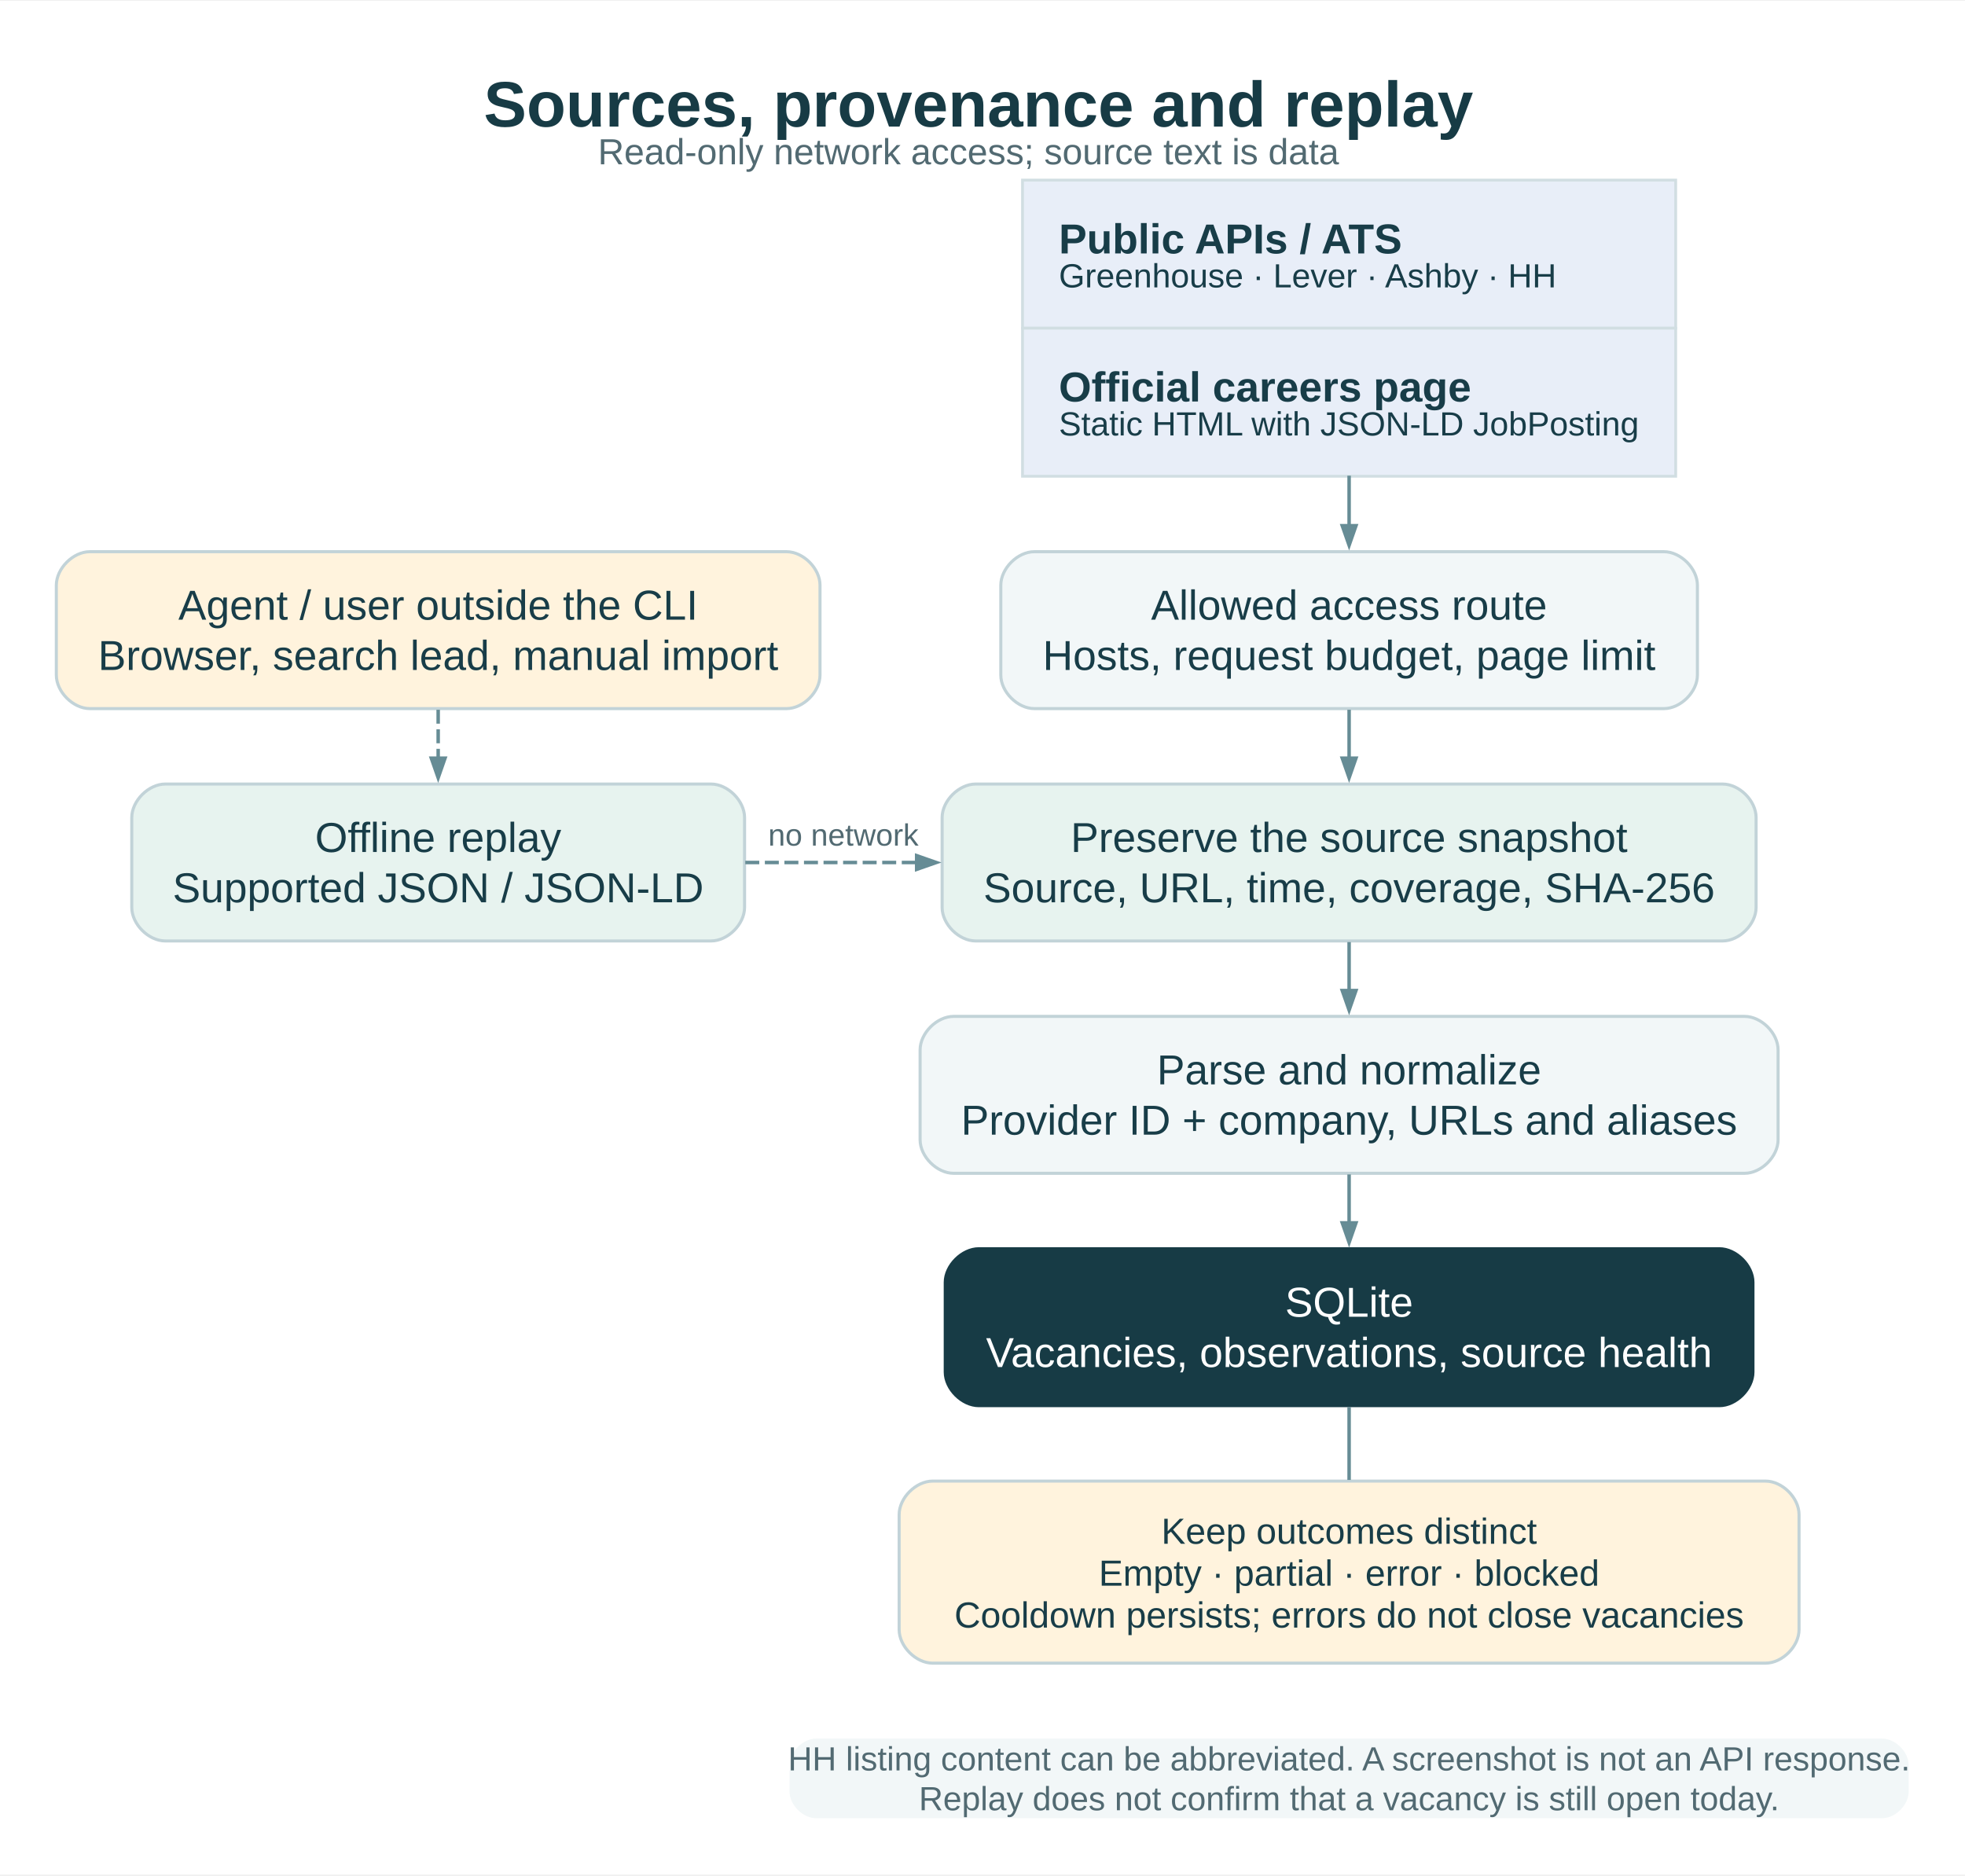
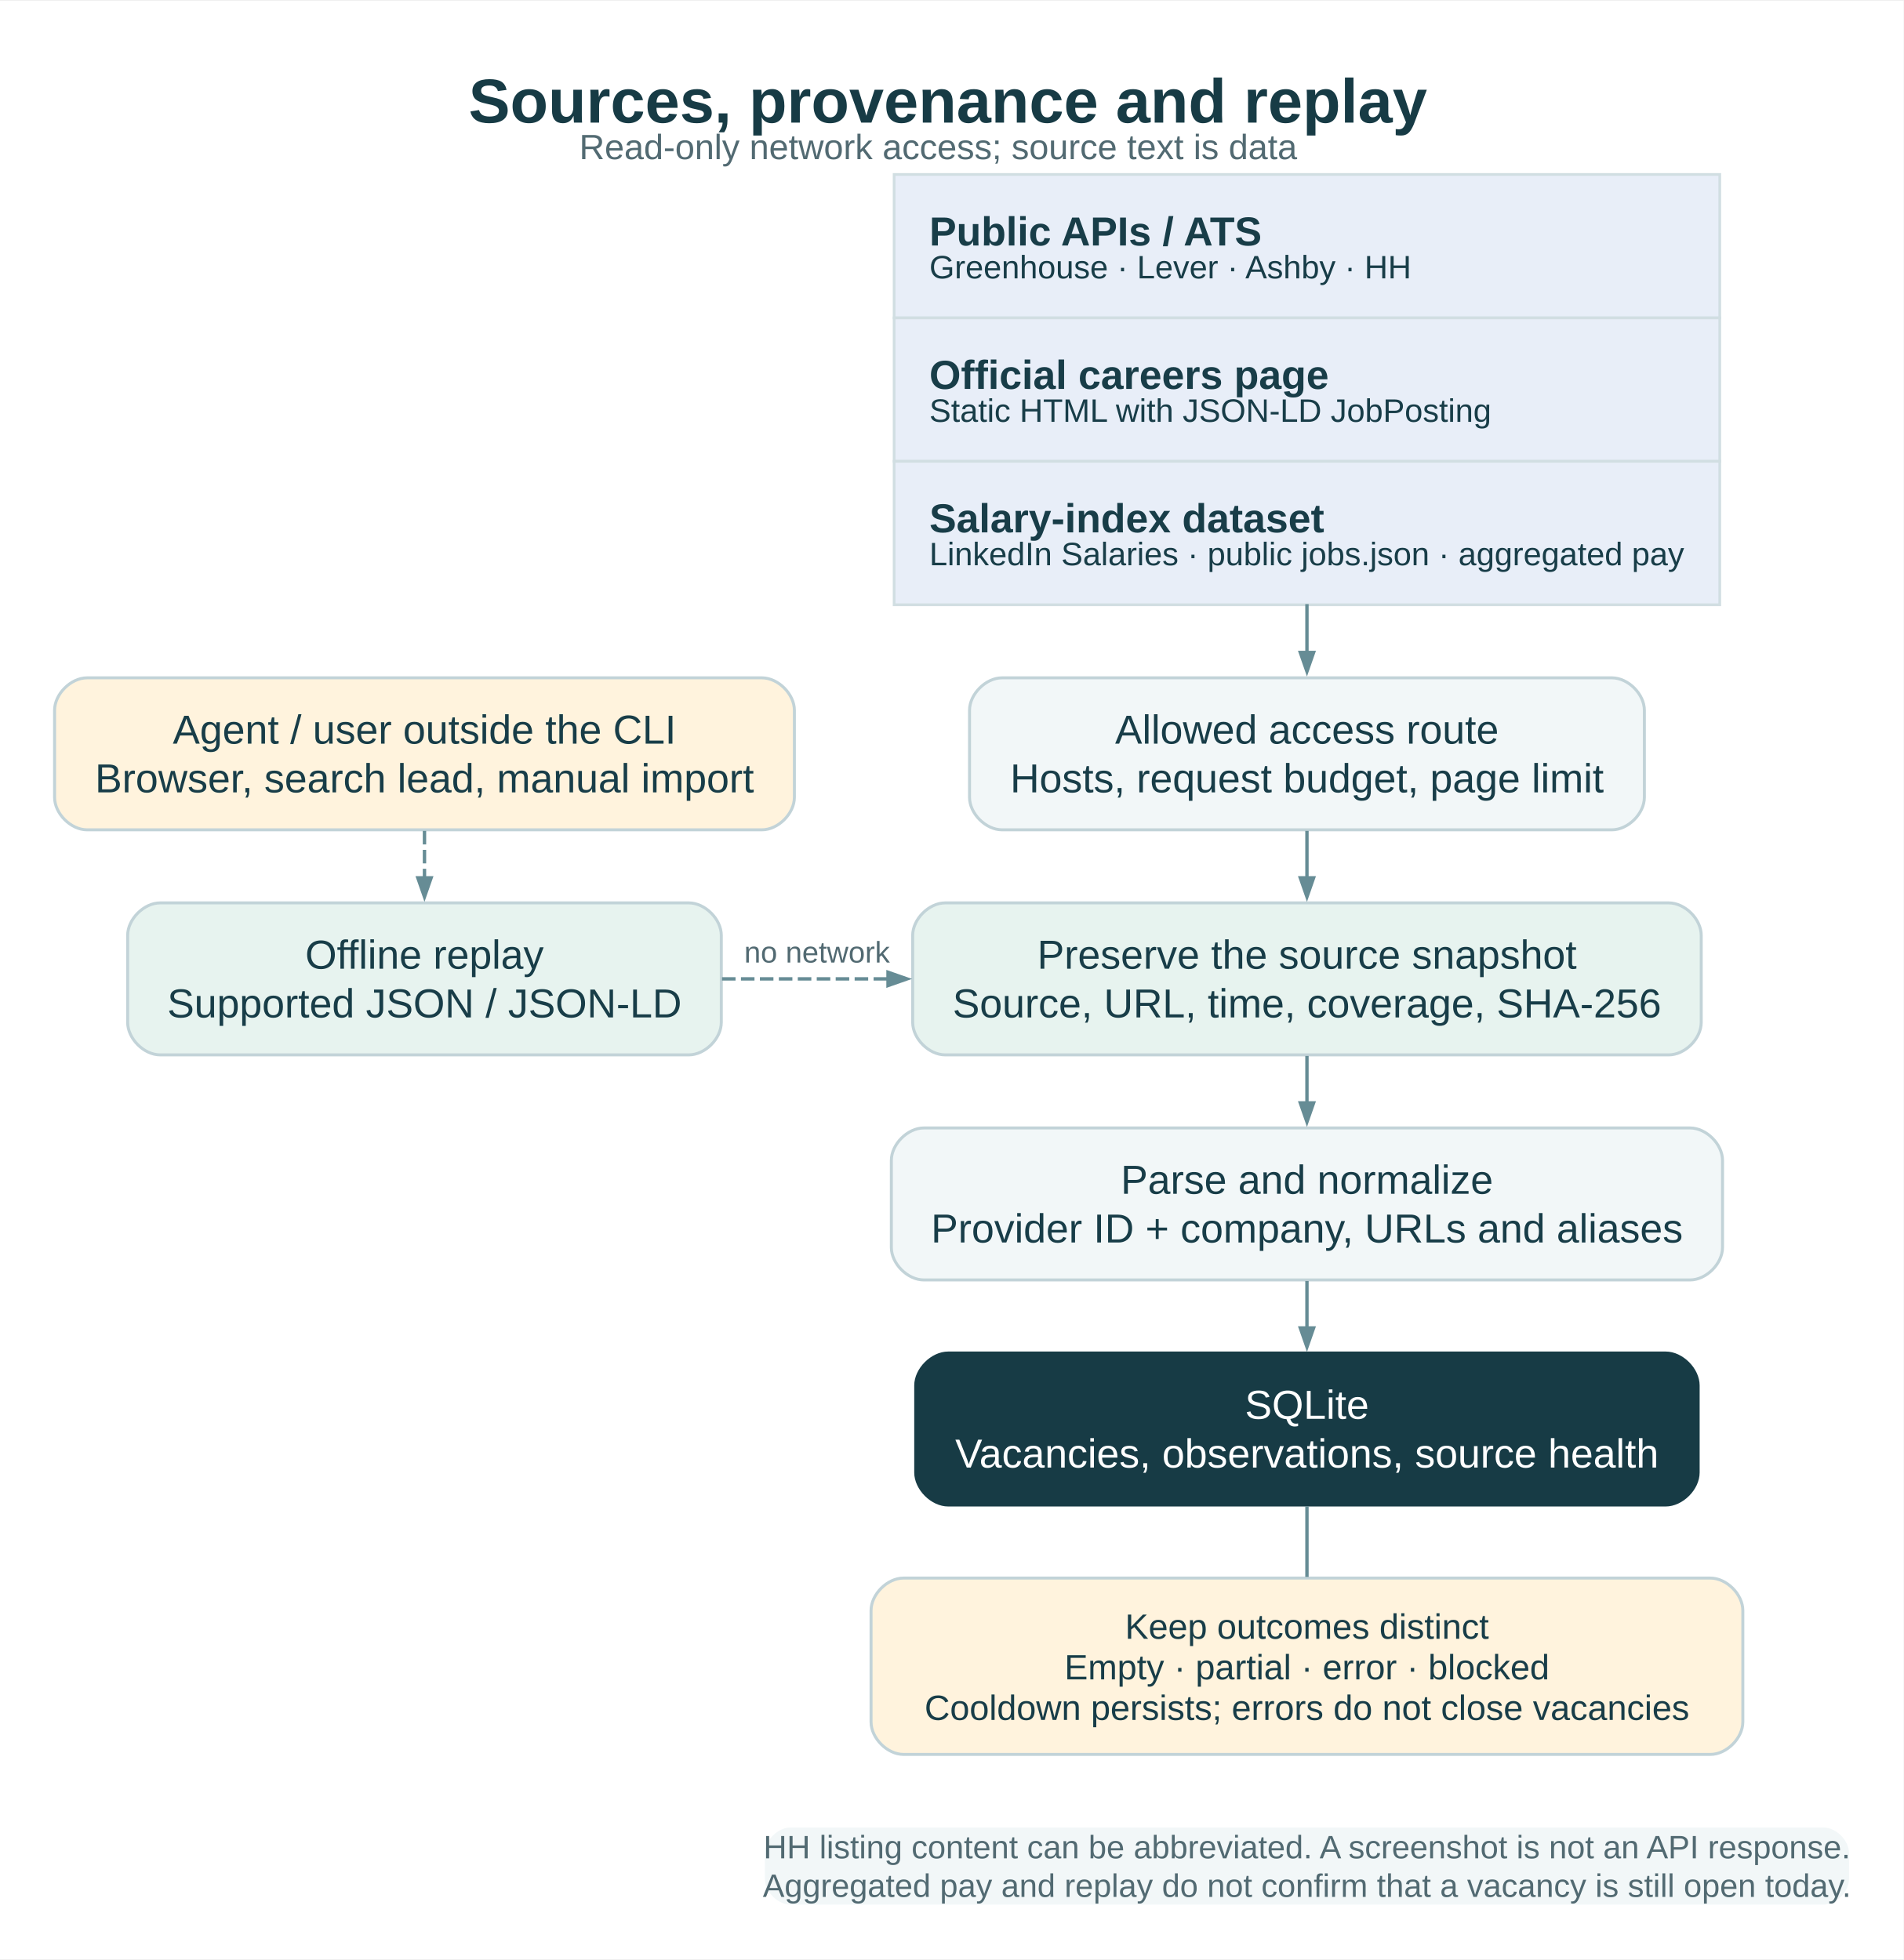
- <svg xmlns="http://www.w3.org/2000/svg" width="703px" height="671px" viewBox="0.00 0.00 703.22 670.62" role="img" preserveAspectRatio="xMidYMid meet">
-   <g id="graph0" class="graph" transform="scale(1 1) rotate(0) translate(20.16 650.46)">
-     <polygon fill="#ffffff" stroke="none" points="-20.16,20.16 -20.16,-650.46 683.06,-650.46 683.06,20.16 -20.16,20.16" />
-     <text text-anchor="start" x="152.95" y="-605.45" font-family="Arial" font-weight="bold" font-size="23.00" fill="#173b45">Sources, provenance and replay</text>
-     <text text-anchor="start" x="193.82" y="-591.95" font-family="Arial" font-size="13.00" fill="#526a72">Read-only network access; source text is data</text>
+ <svg xmlns="http://www.w3.org/2000/svg" width="703px" height="724px" viewBox="0.00 0.00 703.22 723.62" role="img" preserveAspectRatio="xMidYMid meet">
+   <g id="graph0" class="graph" transform="scale(1 1) rotate(0) translate(20.16 703.46)">
+     <polygon fill="#ffffff" stroke="none" points="-20.16,20.16 -20.16,-703.46 683.06,-703.46 683.06,20.16 -20.16,20.16" />
+     <text text-anchor="start" x="152.95" y="-658.45" font-family="Arial" font-weight="bold" font-size="23.00" fill="#173b45">Sources, provenance and replay</text>
+     <text text-anchor="start" x="193.82" y="-644.95" font-family="Arial" font-size="13.00" fill="#526a72">Read-only network access; source text is data</text>
    <g id="node1" class="node">
-       <path fill="#f2f7f8" stroke="none" stroke-width="1.1" d="M567.52,-586.3C567.52,-586.3 357.77,-586.3 357.77,-586.3 351.77,-586.3 345.77,-580.3 345.77,-574.3 345.77,-574.3 345.77,-492.3 345.77,-492.3 345.77,-486.3 351.77,-480.3 357.77,-480.3 357.77,-480.3 567.52,-480.3 567.52,-480.3 573.52,-480.3 579.52,-486.3 579.52,-492.3 579.52,-492.3 579.52,-574.3 579.52,-574.3 579.52,-580.3 573.52,-586.3 567.52,-586.3" />
-       <polygon fill="#e8eef8" stroke="none" points="345.77,-533.3 345.77,-586.3 579.52,-586.3 579.52,-533.3 345.77,-533.3" />
-       <polygon fill="none" stroke="#d1dee2" points="345.77,-533.3 345.77,-586.3 579.52,-586.3 579.52,-533.3 345.77,-533.3" />
-       <text text-anchor="start" x="358.77" y="-560.05" font-family="Arial" font-weight="bold" font-size="15.00" fill="#183d48">Public APIs / ATS</text>
-       <text text-anchor="start" x="358.77" y="-547.9" font-family="Arial" font-size="12.00" fill="#183d48">Greenhouse · Lever · Ashby · HH</text>
-       <polygon fill="#e8eef8" stroke="none" points="345.77,-480.3 345.77,-533.3 579.52,-533.3 579.52,-480.3 345.77,-480.3" />
-       <polygon fill="none" stroke="#d1dee2" points="345.77,-480.3 345.77,-533.3 579.52,-533.3 579.52,-480.3 345.77,-480.3" />
-       <text text-anchor="start" x="358.77" y="-507.05" font-family="Arial" font-weight="bold" font-size="15.00" fill="#183d48">Official careers page</text>
-       <text text-anchor="start" x="358.77" y="-494.9" font-family="Arial" font-size="12.00" fill="#183d48">Static HTML with JSON-LD JobPosting</text>
+       <path fill="#f2f7f8" stroke="none" stroke-width="1.1" d="M603.15,-639.3C603.15,-639.3 322.15,-639.3 322.15,-639.3 316.15,-639.3 310.15,-633.3 310.15,-627.3 310.15,-627.3 310.15,-492.3 310.15,-492.3 310.15,-486.3 316.15,-480.3 322.15,-480.3 322.15,-480.3 603.15,-480.3 603.15,-480.3 609.15,-480.3 615.15,-486.3 615.15,-492.3 615.15,-492.3 615.15,-627.3 615.15,-627.3 615.15,-633.3 609.15,-639.3 603.15,-639.3" />
+       <polygon fill="#e8eef8" stroke="none" points="310.15,-586.3 310.15,-639.3 615.15,-639.3 615.15,-586.3 310.15,-586.3" />
+       <polygon fill="none" stroke="#d1dee2" points="310.15,-586.3 310.15,-639.3 615.15,-639.3 615.15,-586.3 310.15,-586.3" />
+       <text text-anchor="start" x="323.15" y="-613.05" font-family="Arial" font-weight="bold" font-size="15.00" fill="#183d48">Public APIs / ATS</text>
+       <text text-anchor="start" x="323.15" y="-600.9" font-family="Arial" font-size="12.00" fill="#183d48">Greenhouse · Lever · Ashby · HH</text>
+       <polygon fill="#e8eef8" stroke="none" points="310.15,-533.3 310.15,-586.3 615.15,-586.3 615.15,-533.3 310.15,-533.3" />
+       <polygon fill="none" stroke="#d1dee2" points="310.15,-533.3 310.15,-586.3 615.15,-586.3 615.15,-533.3 310.15,-533.3" />
+       <text text-anchor="start" x="323.15" y="-560.05" font-family="Arial" font-weight="bold" font-size="15.00" fill="#183d48">Official careers page</text>
+       <text text-anchor="start" x="323.15" y="-547.9" font-family="Arial" font-size="12.00" fill="#183d48">Static HTML with JSON-LD JobPosting</text>
+       <polygon fill="#e8eef8" stroke="none" points="310.15,-480.3 310.15,-533.3 615.15,-533.3 615.15,-480.3 310.15,-480.3" />
+       <polygon fill="none" stroke="#d1dee2" points="310.15,-480.3 310.15,-533.3 615.15,-533.3 615.15,-480.3 310.15,-480.3" />
+       <text text-anchor="start" x="323.15" y="-507.05" font-family="Arial" font-weight="bold" font-size="15.00" fill="#183d48">Salary-index dataset</text>
+       <text text-anchor="start" x="323.15" y="-494.9" font-family="Arial" font-size="12.00" fill="#183d48">LinkedIn Salaries · public jobs.json · aggregated pay</text>
    </g>
    <g id="node2" class="node">
      <path fill="#f2f7f8" stroke="#c2d3d8" stroke-width="1.1" d="M575.3,-453.3C575.3,-453.3 350,-453.3 350,-453.3 344,-453.3 338,-447.3 338,-441.3 338,-441.3 338,-409.14 338,-409.14 338,-403.14 344,-397.14 350,-397.14 350,-397.14 575.3,-397.14 575.3,-397.14 581.3,-397.14 587.3,-403.14 587.3,-409.14 587.3,-409.14 587.3,-441.3 587.3,-441.3 587.3,-447.3 581.3,-453.3 575.3,-453.3" />
      <text text-anchor="middle" x="462.65" y="-428.97" font-family="Arial" font-size="15.00" fill="#183d48">Allowed access route</text>
      <text text-anchor="middle" x="462.65" y="-410.97" font-family="Arial" font-size="15.00" fill="#183d48">Hosts, request budget, page limit</text>
    </g>
    <g id="edge1" class="edge">
-       <path fill="none" stroke="#668c95" stroke-width="1.25" d="M462.65,-480.5C462.65,-474.43 462.65,-468.33 462.65,-462.53" />
-       <polygon fill="#668c95" stroke="#668c95" stroke-width="1.25" points="465.1,-462.6 462.65,-455.6 460.2,-462.6 465.1,-462.6" />
+       <path fill="none" stroke="#668c95" stroke-width="1.25" d="M462.65,-480.53C462.65,-474.27 462.65,-468.17 462.65,-462.44" />
+       <polygon fill="#668c95" stroke="#668c95" stroke-width="1.25" points="465.1,-462.68 462.65,-455.68 460.2,-462.68 465.1,-462.68" />
    </g>
    <g id="node3" class="node">
      <path fill="#e7f3ef" stroke="#c2d3d8" stroke-width="1.1" d="M596.3,-370.14C596.3,-370.14 329,-370.14 329,-370.14 323,-370.14 317,-364.14 317,-358.14 317,-358.14 317,-325.98 317,-325.98 317,-319.98 323,-313.98 329,-313.98 329,-313.98 596.3,-313.98 596.3,-313.98 602.3,-313.98 608.3,-319.98 608.3,-325.98 608.3,-325.98 608.3,-358.14 608.3,-358.14 608.3,-364.14 602.3,-370.14 596.3,-370.14" />
      <text text-anchor="middle" x="462.65" y="-345.81" font-family="Arial" font-size="15.00" fill="#183d48">Preserve the source snapshot</text>
      <text text-anchor="middle" x="462.65" y="-327.81" font-family="Arial" font-size="15.00" fill="#183d48">Source, URL, time, coverage, SHA-256</text>
    </g>
    <g id="edge2" class="edge">
      <path fill="none" stroke="#668c95" stroke-width="1.25" d="M462.65,-396.74C462.65,-391.06 462.65,-384.99 462.65,-379.05" />
      <polygon fill="#668c95" stroke="#668c95" stroke-width="1.25" points="465.1,-379.4 462.65,-372.4 460.2,-379.4 465.1,-379.4" />
    </g>
    <g id="node4" class="node">
      <path fill="#f2f7f8" stroke="#c2d3d8" stroke-width="1.1" d="M604.17,-286.98C604.17,-286.98 321.12,-286.98 321.12,-286.98 315.12,-286.98 309.12,-280.98 309.12,-274.98 309.12,-274.98 309.12,-242.82 309.12,-242.82 309.12,-236.82 315.12,-230.82 321.12,-230.82 321.12,-230.82 604.17,-230.82 604.17,-230.82 610.17,-230.82 616.17,-236.82 616.17,-242.82 616.17,-242.82 616.17,-274.98 616.17,-274.98 616.17,-280.98 610.17,-286.98 604.17,-286.98" />
      <text text-anchor="middle" x="462.65" y="-262.65" font-family="Arial" font-size="15.00" fill="#183d48">Parse and normalize</text>
      <text text-anchor="middle" x="462.65" y="-244.65" font-family="Arial" font-size="15.00" fill="#183d48">Provider ID + company, URLs and aliases</text>
    </g>
    <g id="edge3" class="edge">
      <path fill="none" stroke="#668c95" stroke-width="1.25" d="M462.65,-313.58C462.65,-307.9 462.65,-301.83 462.65,-295.89" />
      <polygon fill="#668c95" stroke="#668c95" stroke-width="1.25" points="465.1,-296.24 462.65,-289.24 460.2,-296.24 465.1,-296.24" />
    </g>
    <g id="node5" class="node">
      <path fill="#173b45" stroke="#173b45" stroke-width="1.1" d="M595.17,-203.82C595.17,-203.82 330.12,-203.82 330.12,-203.82 324.12,-203.82 318.12,-197.82 318.12,-191.82 318.12,-191.82 318.12,-159.66 318.12,-159.66 318.12,-153.66 324.12,-147.66 330.12,-147.66 330.12,-147.66 595.17,-147.66 595.17,-147.66 601.17,-147.66 607.17,-153.66 607.17,-159.66 607.17,-159.66 607.17,-191.82 607.17,-191.82 607.17,-197.82 601.17,-203.82 595.17,-203.82" />
      <text text-anchor="middle" x="462.65" y="-179.49" font-family="Arial" font-size="15.00" fill="#ffffff">SQLite</text>
      <text text-anchor="middle" x="462.65" y="-161.49" font-family="Arial" font-size="15.00" fill="#ffffff">Vacancies, observations, source health</text>
    </g>
    <g id="edge4" class="edge">
      <path fill="none" stroke="#668c95" stroke-width="1.25" d="M462.65,-230.42C462.65,-224.74 462.65,-218.67 462.65,-212.73" />
      <polygon fill="#668c95" stroke="#668c95" stroke-width="1.25" points="465.1,-213.08 462.65,-206.08 460.2,-213.08 465.1,-213.08" />
    </g>
    <g id="node8" class="node">
      <path fill="#fff3dd" stroke="#c2d3d8" stroke-width="1.1" d="M611.67,-120.66C611.67,-120.66 313.62,-120.66 313.62,-120.66 307.62,-120.66 301.62,-114.66 301.62,-108.66 301.62,-108.66 301.62,-67.5 301.62,-67.5 301.62,-61.5 307.62,-55.5 313.62,-55.5 313.62,-55.5 611.67,-55.5 611.67,-55.5 617.67,-55.5 623.67,-61.5 623.67,-67.5 623.67,-67.5 623.67,-108.66 623.67,-108.66 623.67,-114.66 617.67,-120.66 611.67,-120.66" />
      <text text-anchor="middle" x="462.65" y="-98.23" font-family="Arial" font-size="13.00" fill="#183d48">Keep outcomes distinct</text>
      <text text-anchor="middle" x="462.65" y="-83.23" font-family="Arial" font-size="13.00" fill="#183d48">Empty · partial · error · blocked</text>
      <text text-anchor="middle" x="462.65" y="-68.23" font-family="Arial" font-size="13.00" fill="#183d48">Cooldown persists; errors do not close vacancies</text>
    </g>
    <g id="edge7" class="edge">
      <path fill="none" stroke="#668c95" stroke-width="1.25" d="M462.65,-147.17C462.65,-138.85 462.65,-129.65 462.65,-121.08" />
    </g>
    <g id="node6" class="node">
      <path fill="#fff3dd" stroke="#c2d3d8" stroke-width="1.1" d="M261.3,-453.3C261.3,-453.3 12,-453.3 12,-453.3 6,-453.3 0,-447.3 0,-441.3 0,-441.3 0,-409.14 0,-409.14 0,-403.14 6,-397.14 12,-397.14 12,-397.14 261.3,-397.14 261.3,-397.14 267.3,-397.14 273.3,-403.14 273.3,-409.14 273.3,-409.14 273.3,-441.3 273.3,-441.3 273.3,-447.3 267.3,-453.3 261.3,-453.3" />
      <text text-anchor="middle" x="136.65" y="-428.97" font-family="Arial" font-size="15.00" fill="#183d48">Agent / user outside the CLI</text>
      <text text-anchor="middle" x="136.65" y="-410.97" font-family="Arial" font-size="15.00" fill="#183d48">Browser, search lead, manual import</text>
    </g>
    <g id="node7" class="node">
      <path fill="#e7f3ef" stroke="#c2d3d8" stroke-width="1.1" d="M234.3,-370.14C234.3,-370.14 39,-370.14 39,-370.14 33,-370.14 27,-364.14 27,-358.14 27,-358.14 27,-325.98 27,-325.98 27,-319.98 33,-313.98 39,-313.98 39,-313.98 234.3,-313.98 234.3,-313.98 240.3,-313.98 246.3,-319.98 246.3,-325.98 246.3,-325.98 246.3,-358.14 246.3,-358.14 246.3,-364.14 240.3,-370.14 234.3,-370.14" />
      <text text-anchor="middle" x="136.65" y="-345.81" font-family="Arial" font-size="15.00" fill="#183d48">Offline replay</text>
      <text text-anchor="middle" x="136.65" y="-327.81" font-family="Arial" font-size="15.00" fill="#183d48">Supported JSON / JSON-LD</text>
    </g>
    <g id="edge5" class="edge">
      <path fill="none" stroke="#668c95" stroke-width="1.25" stroke-dasharray="5,2" d="M136.65,-396.74C136.65,-391.06 136.65,-384.99 136.65,-379.05" />
      <polygon fill="#668c95" stroke="#668c95" stroke-width="1.25" points="139.1,-379.4 136.65,-372.4 134.2,-379.4 139.1,-379.4" />
    </g>
    <g id="edge6" class="edge">
      <path fill="none" stroke="#668c95" stroke-width="1.25" stroke-dasharray="5,2" d="M246.56,-342.06C266.3,-342.06 287.19,-342.06 307.91,-342.06" />
      <polygon fill="#668c95" stroke="#668c95" stroke-width="1.25" points="307.89,-344.51 314.89,-342.06 307.89,-339.61 307.89,-344.51" />
      <text text-anchor="middle" x="281.65" y="-348.11" font-family="Arial" font-size="11.00" fill="#526a72">no network</text>
    </g>
    <g id="node9" class="node">
      <path fill="#f2f7f8" stroke="none" stroke-width="1.1" d="M653.4,-28.5C653.4,-28.5 271.9,-28.5 271.9,-28.5 267.15,-28.5 262.4,-23.75 262.4,-19 262.4,-19 262.4,-9.5 262.4,-9.5 262.4,-4.75 267.15,0 271.9,0 271.9,0 653.4,0 653.4,0 658.15,0 662.9,-4.75 662.9,-9.5 662.9,-9.5 662.9,-19 662.9,-19 662.9,-23.75 658.15,-28.5 653.4,-28.5" />
      <text text-anchor="middle" x="462.65" y="-17.1" font-family="Arial" font-size="12.00" fill="#526a72">HH listing content can be abbreviated. A screenshot is not an API response.</text>
-       <text text-anchor="middle" x="462.65" y="-2.85" font-family="Arial" font-size="12.00" fill="#526a72">Replay does not confirm that a vacancy is still open today.</text>
+       <text text-anchor="middle" x="462.65" y="-2.85" font-family="Arial" font-size="12.00" fill="#526a72">Aggregated pay and replay do not confirm that a vacancy is still open today.</text>
    </g>
  </g>
</svg>
